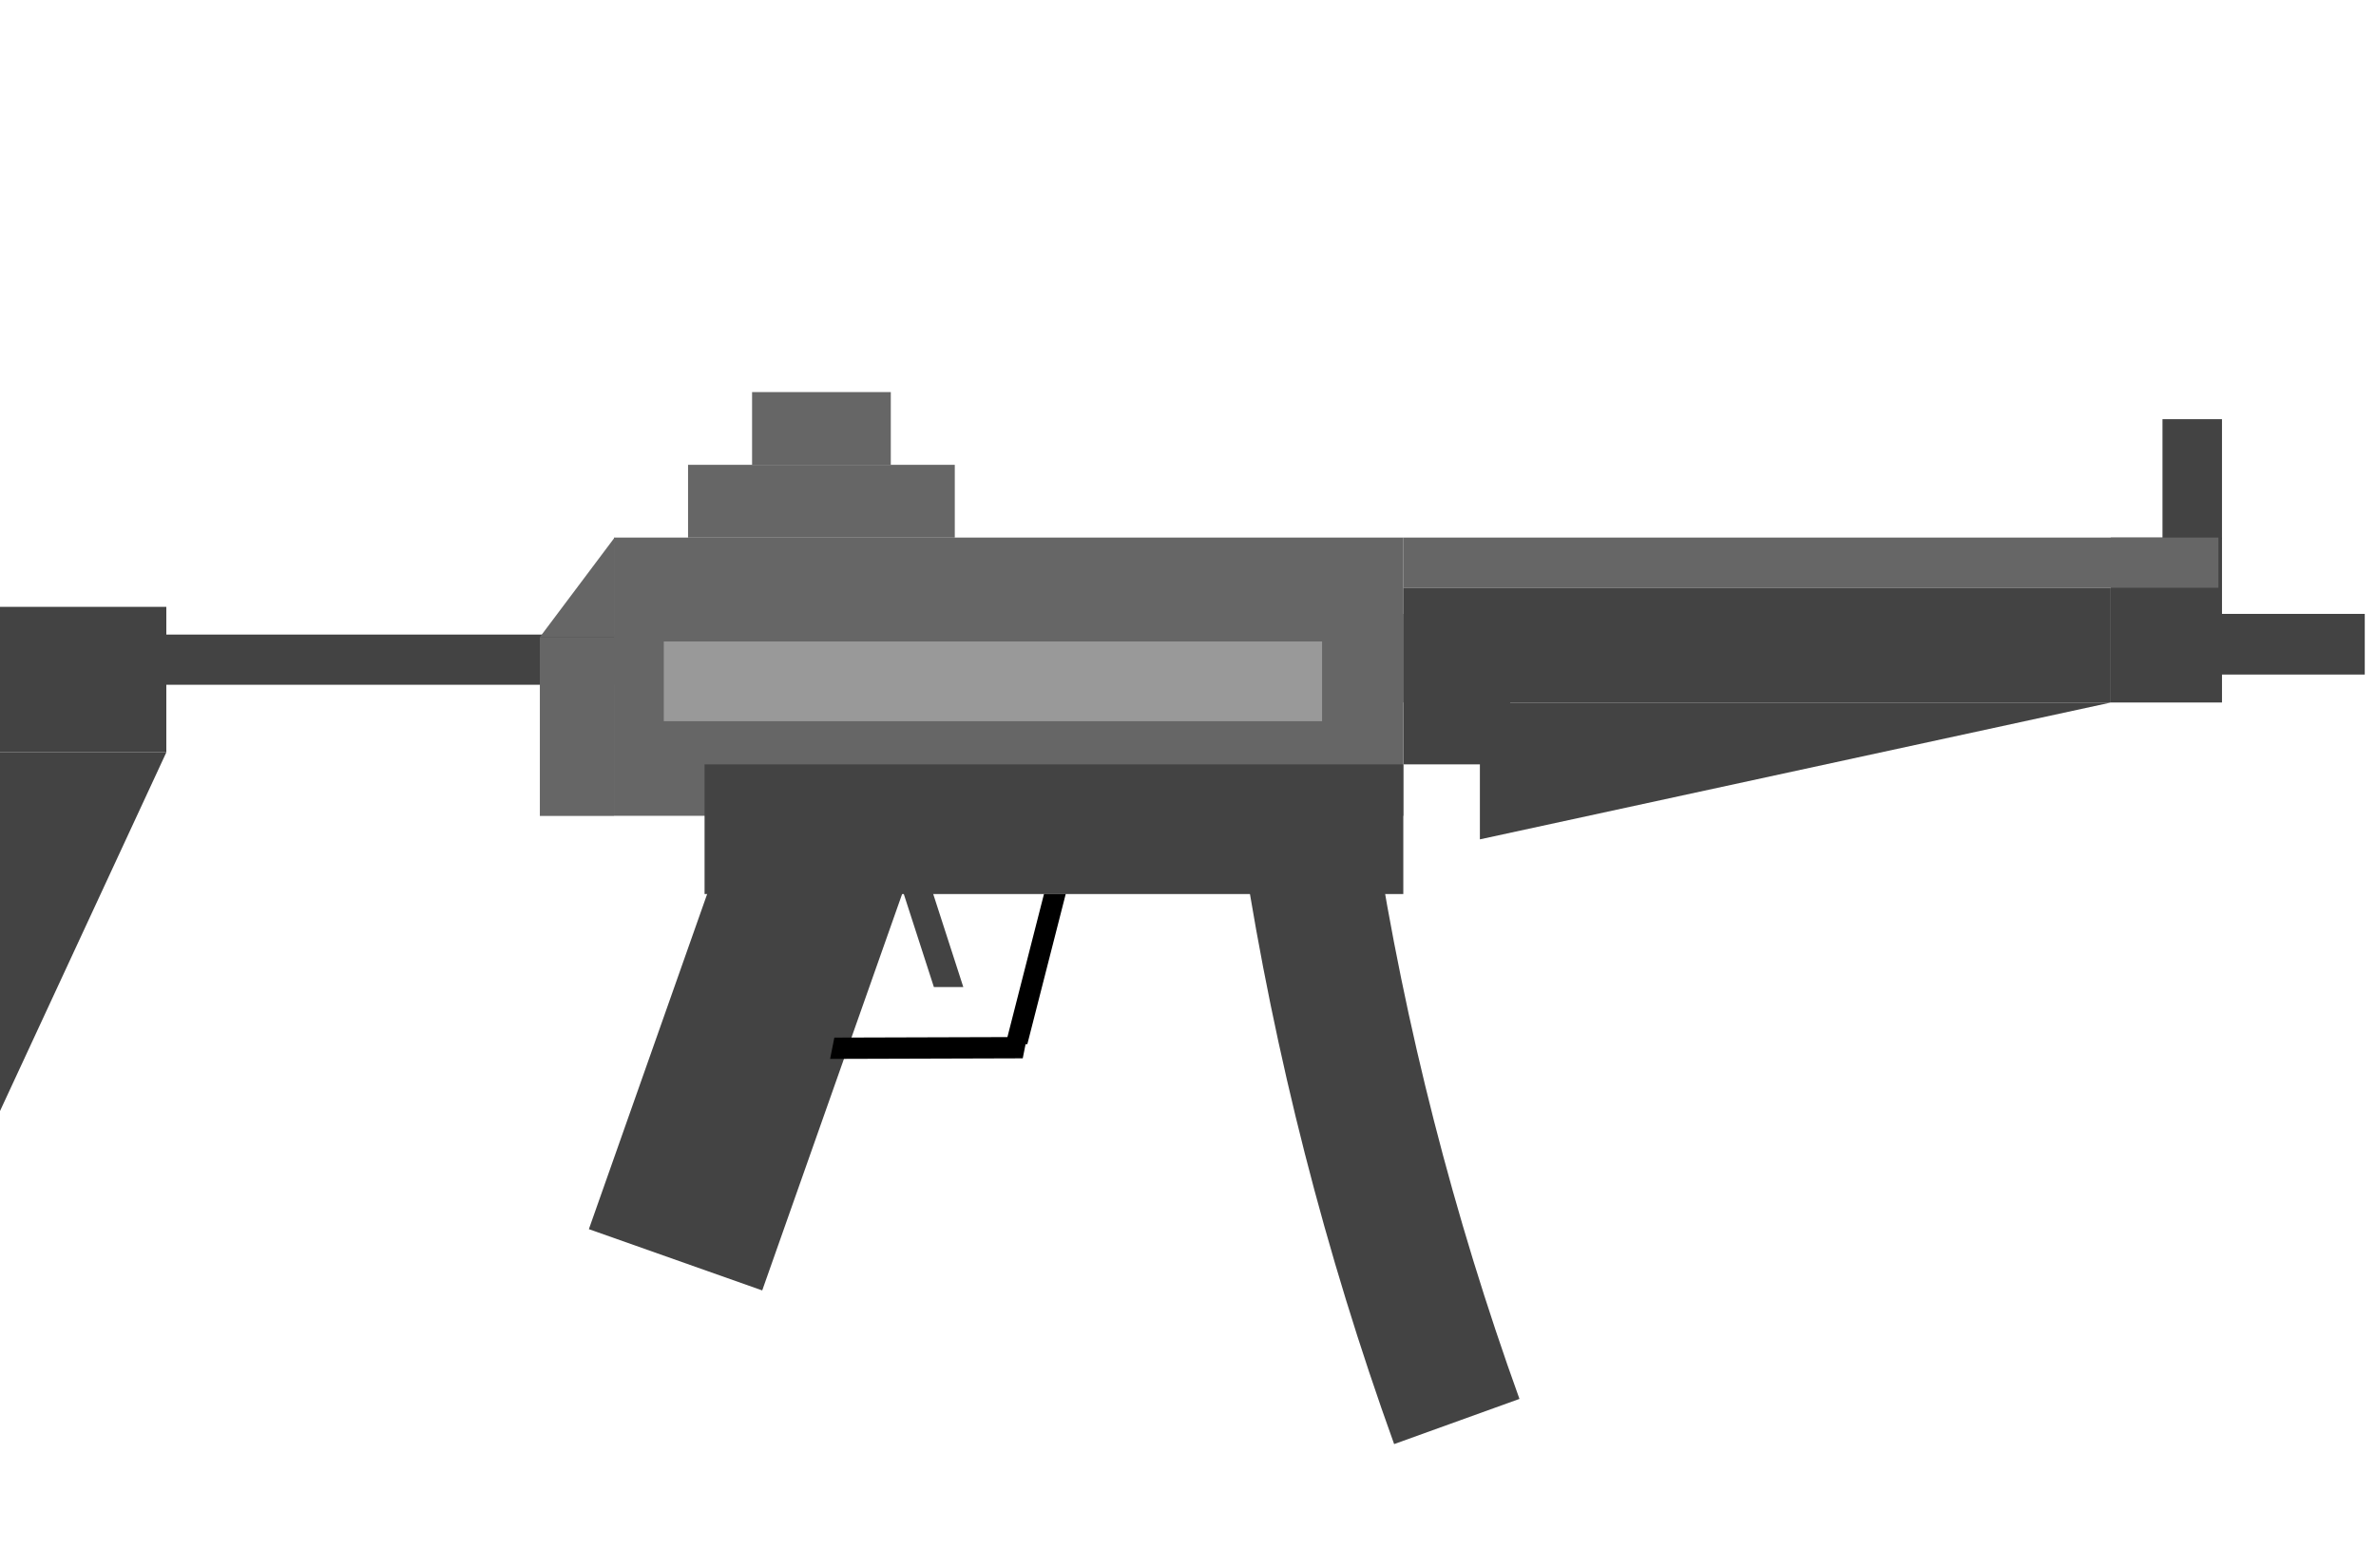
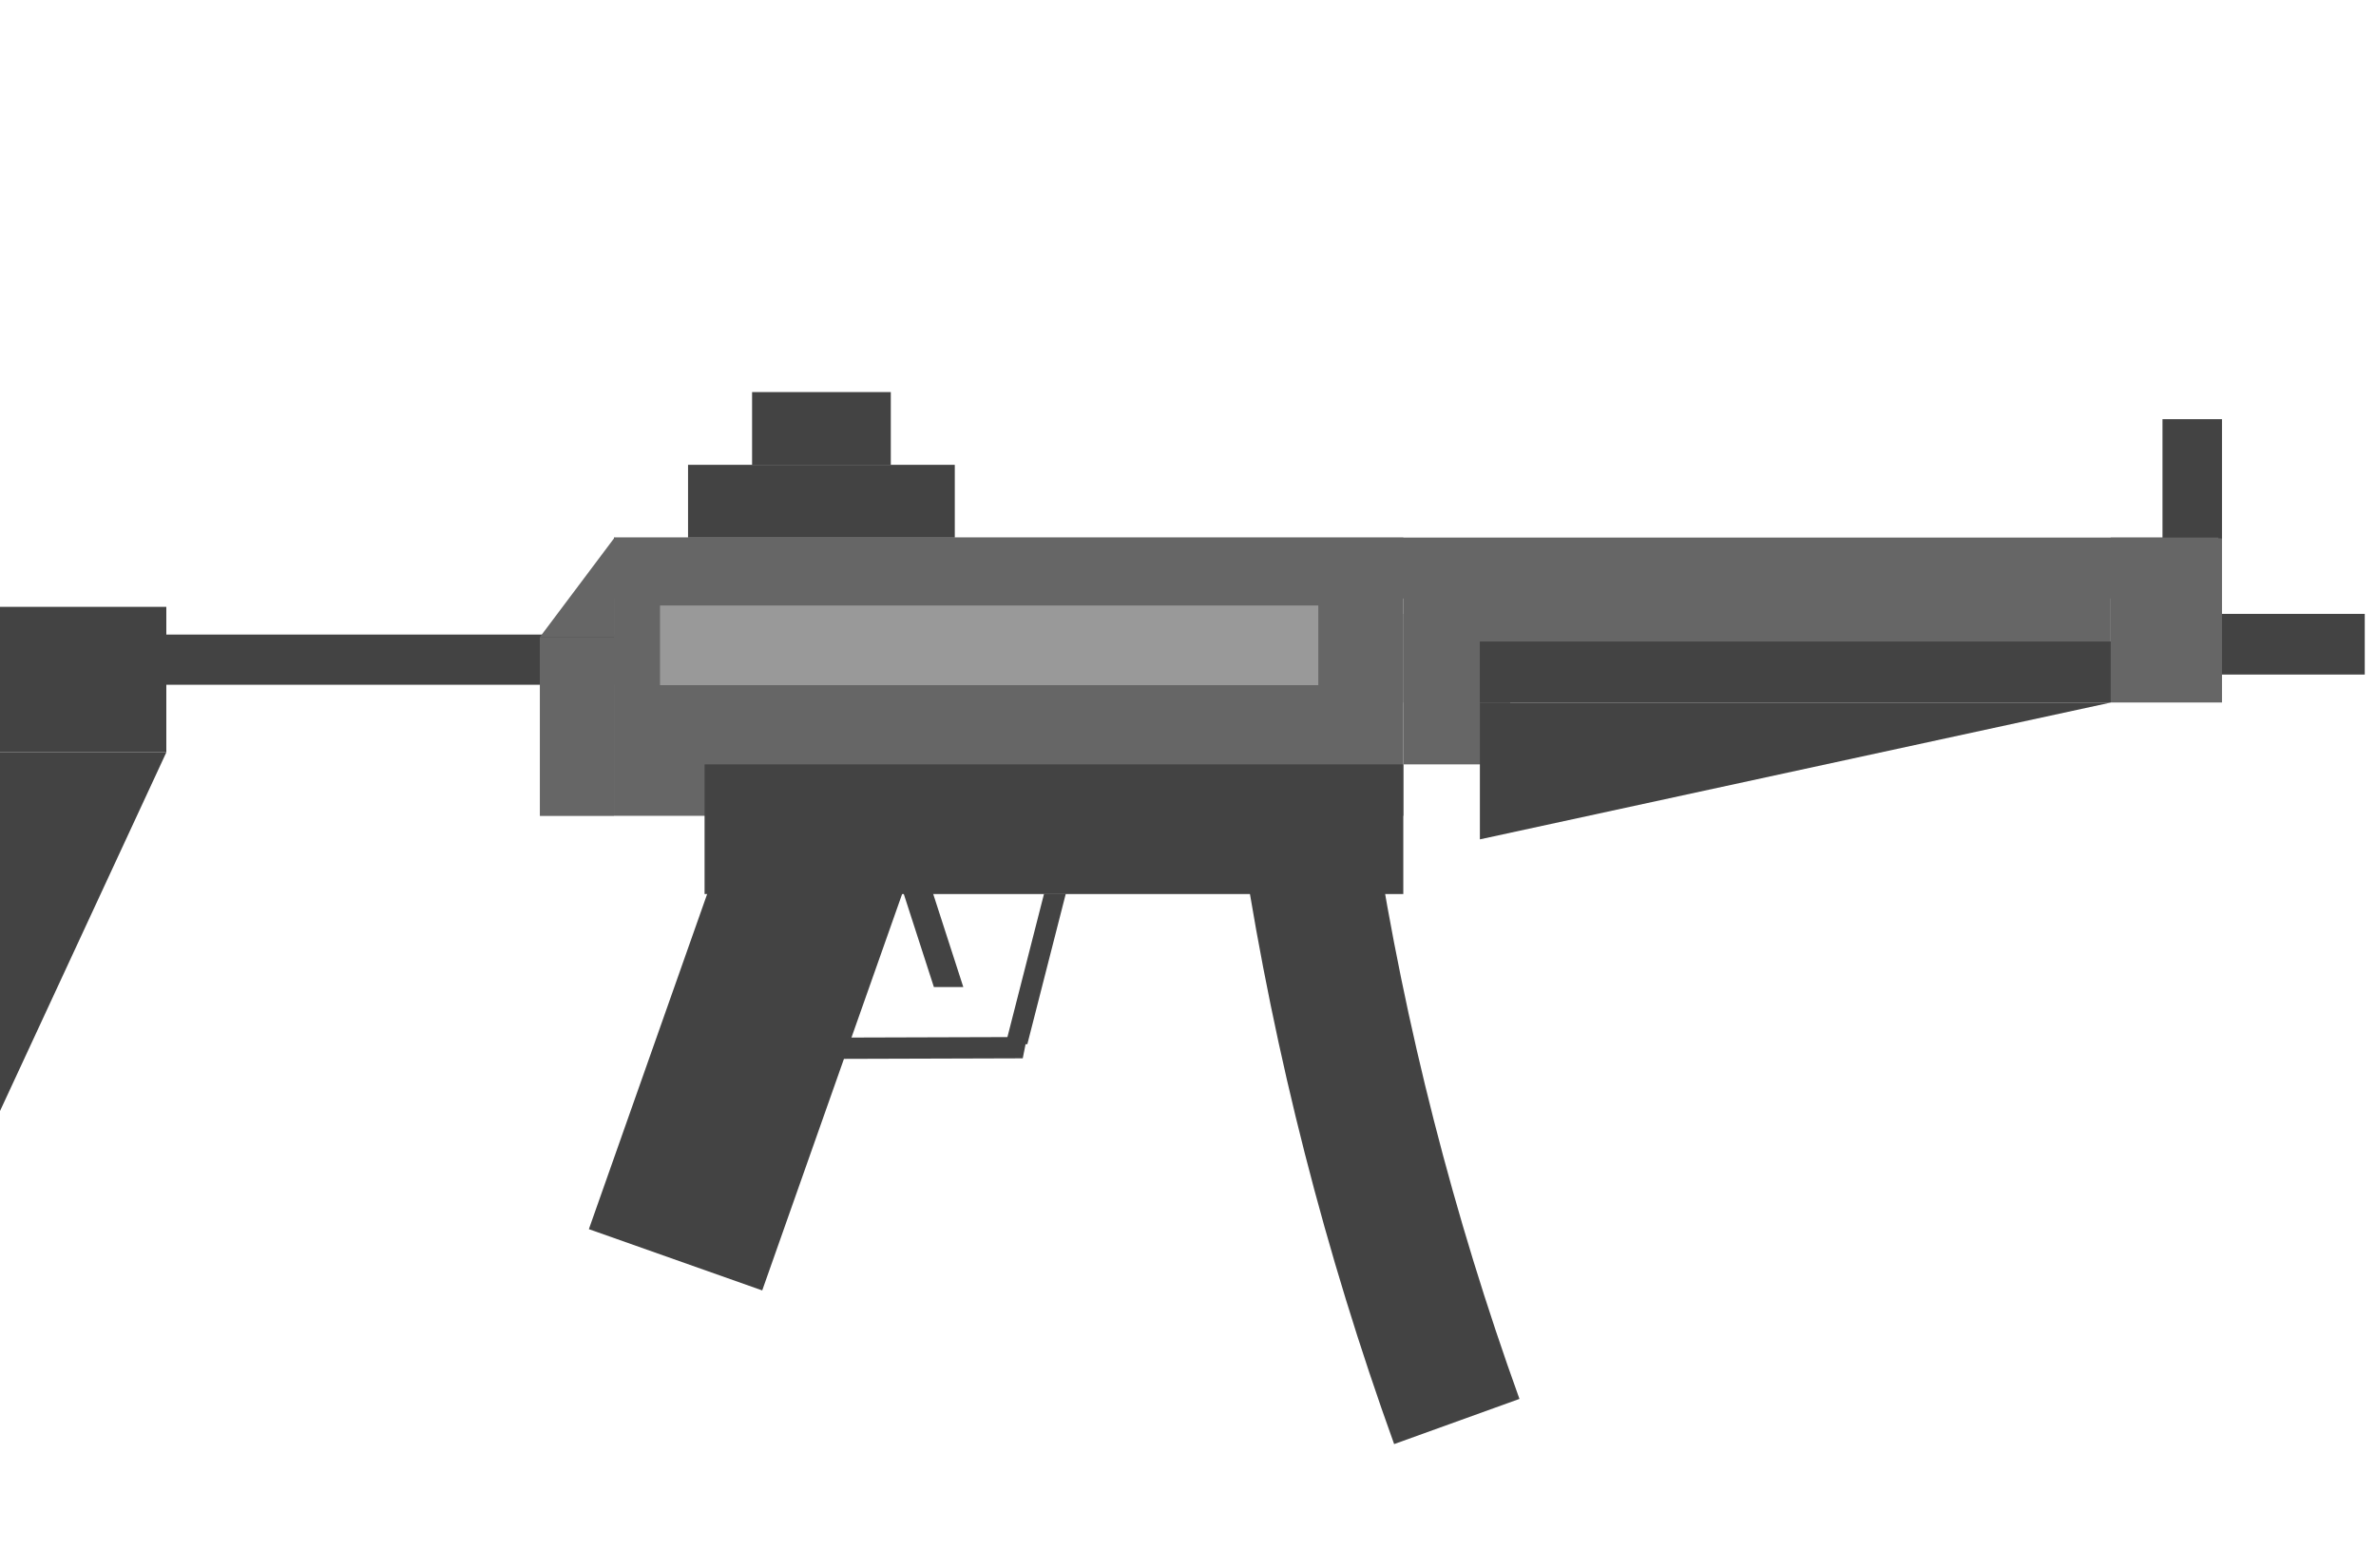
<svg xmlns="http://www.w3.org/2000/svg" version="1.1" viewBox="0.0 0.0 629.0 415.0" fill="none" stroke="none" stroke-linecap="square" stroke-miterlimit="10">
  <clipPath id="p.0">
    <path d="m0 0l629.0 0l0 415.0l-629.0 0l0 -415.0z" clip-rule="nonzero" />
  </clipPath>
  <g clip-path="url(#p.0)">
    <path fill="#000000" fill-opacity="0.0" d="m0 0l629.0 0l0 415.0l-629.0 0z" fill-rule="evenodd" />
-     <path fill="#434343" d="m371.504 162.53l28.283 0l0 39.843l-28.283 0z" fill-rule="evenodd" />
+     <path fill="#434343" d="m571.377 162.53l54.646 0l0 16.063l-54.646 0z" fill-rule="evenodd" />
+     <path fill="#666666" d="m371.504 162.53l28.283 0l0 39.843l-28.283 0z" fill-rule="evenodd" />
+     <path fill="#434343" d="m20.257 168.005l150.11 0l0 13.291l-150.11 0z" fill-rule="evenodd" />
    <path fill="#434343" d="m0 199.197l0 94.961l44.031 -94.961z" fill-rule="evenodd" />
    <path fill="#434343" d="m369.071 382.335l0 0c-18.247 -50.597 -31.59 -102.831 -39.846 -155.981l34.85 -5.413l0 0c7.909 50.917 20.692 100.957 38.172 149.43z" fill-rule="evenodd" />
    <path fill="#434343" d="m200.743 198.341l45.89 16.22l-44.85 127.087l-45.89 -16.22z" fill-rule="evenodd" />
    <path fill="#434343" d="m255.017 261.331l-8.148 -25.197l-7.789 0l8.148 25.197z" fill-rule="evenodd" />
-     <path fill="#000000" d="m266.213 276.458l10.181 -39.843l5.756 0l-10.181 39.843z" fill-rule="evenodd" />
-     <path fill="#000000" d="m271.879 274.559l-51 0.153l-1.126 5.642l51 -0.153z" fill-rule="evenodd" />
+     <path fill="#434343" d="m266.213 276.458l10.181 -39.843l5.756 0l-10.181 39.843z" fill-rule="evenodd" />
+     <path fill="#434343" d="m271.879 274.559l-51 0.153l-1.126 5.642l51 -0.153z" fill-rule="evenodd" />
    <path fill="#434343" d="m0 160.667l44.031 0l0 38.52l-44.031 0z" fill-rule="evenodd" />
-     <path fill="#434343" d="m20.257 168.005l150.11 0l0 13.291l-150.11 0z" fill-rule="evenodd" />
    <path fill="#666666" d="m162.538 142.325l208.976 0l0 73.669l-208.976 0z" fill-rule="evenodd" />
-     <path fill="#666666" d="m182.147 123.066l70.614 0l0 19.276l-70.614 0z" fill-rule="evenodd" />
+     <path fill="#434343" d="m182.147 123.066l70.614 0l0 19.276l-70.614 0z" fill-rule="evenodd" />
    <path fill="#434343" d="m391.772 186.005l0 36.22l167.024 -36.22z" fill-rule="evenodd" />
    <path fill="#434343" d="m186.522 202.373l184.976 0l0 34.331l-184.976 0z" fill-rule="evenodd" />
-     <path fill="#434343" d="m558.78 142.336l29.449 0l0 43.654l-29.449 0z" fill-rule="evenodd" />
-     <path fill="#434343" d="m571.377 162.53l54.646 0l0 16.063l-54.646 0z" fill-rule="evenodd" />
+     <path fill="#666666" d="m558.78 142.336l29.449 0l0 43.654l-29.449 0z" fill-rule="evenodd" />
    <path fill="#434343" d="m572.479 110.979l15.748 0l0 31.559l-15.748 0z" fill-rule="evenodd" />
-     <path fill="#666666" d="m371.504 142.325l215.78 0l0 13.291l-215.78 0z" fill-rule="evenodd" />
-     <path fill="#434343" d="m371.504 155.617l187.276 0l0 30.362l-187.276 0z" fill-rule="evenodd" />
-     <path fill="#666666" d="m199.099 103.806l36.724 0l0 19.276l-36.724 0z" fill-rule="evenodd" />
+     <path fill="#666666" d="m371.504 155.617l187.276 0l0 30.362l-187.276 0z" fill-rule="evenodd" />
+     <path fill="#434343" d="m199.099 103.806l36.724 0l0 19.276l-36.724 0z" fill-rule="evenodd" />
    <path fill="#666666" d="m142.916 168.688l19.622 0l0 47.339l-19.622 0z" fill-rule="evenodd" />
+     <path fill="#666666" d="m162.538 142.325l424.756 0l0 16.126l-424.756 0z" fill-rule="evenodd" />
    <path fill="#666666" d="m162.538 168.688l0 -26.142l-19.622 26.142z" fill-rule="evenodd" />
-     <path fill="#999999" d="m175.724 169.84l174.268 0l0 21.102l-174.268 0z" fill-rule="evenodd" />
+     <path fill="#999999" d="m174.724 160.306l174.268 0l0 21.102l-174.268 0z" fill-rule="evenodd" />
+     <path fill="#434343" d="m391.756 169.84l167.024 0l0 16.126l-167.024 0z" fill-rule="evenodd" />
  </g>
</svg>
